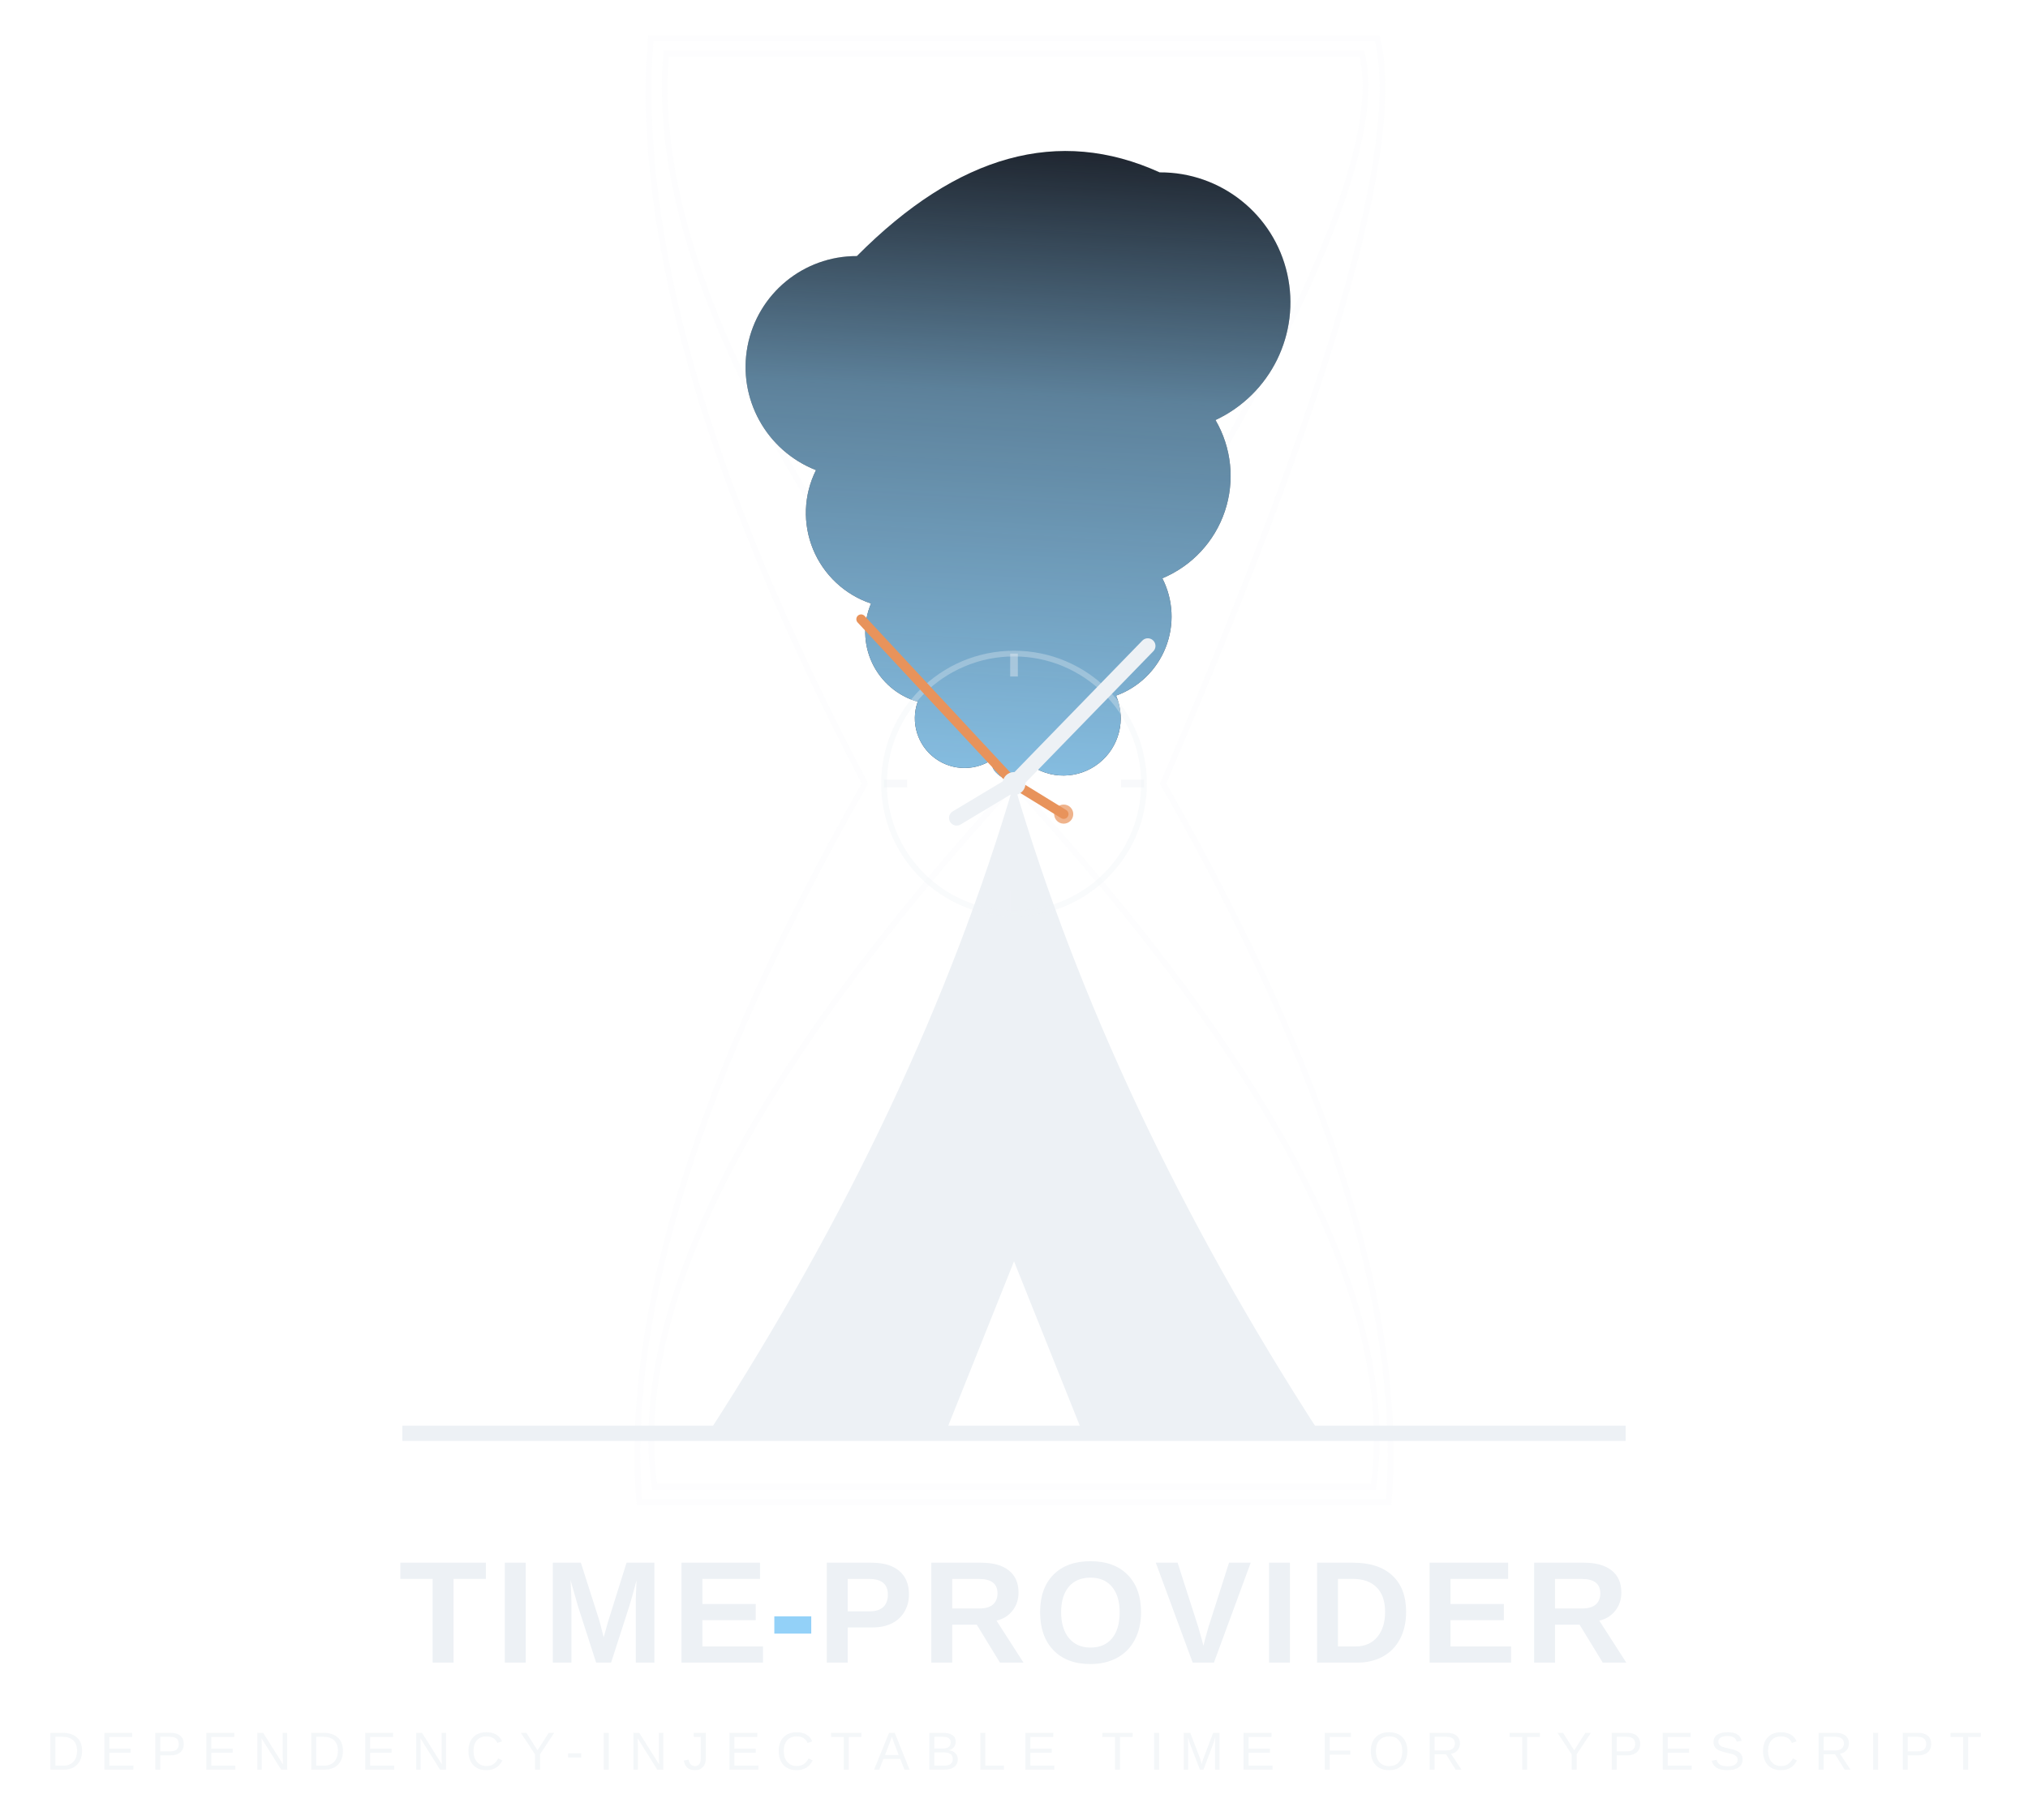
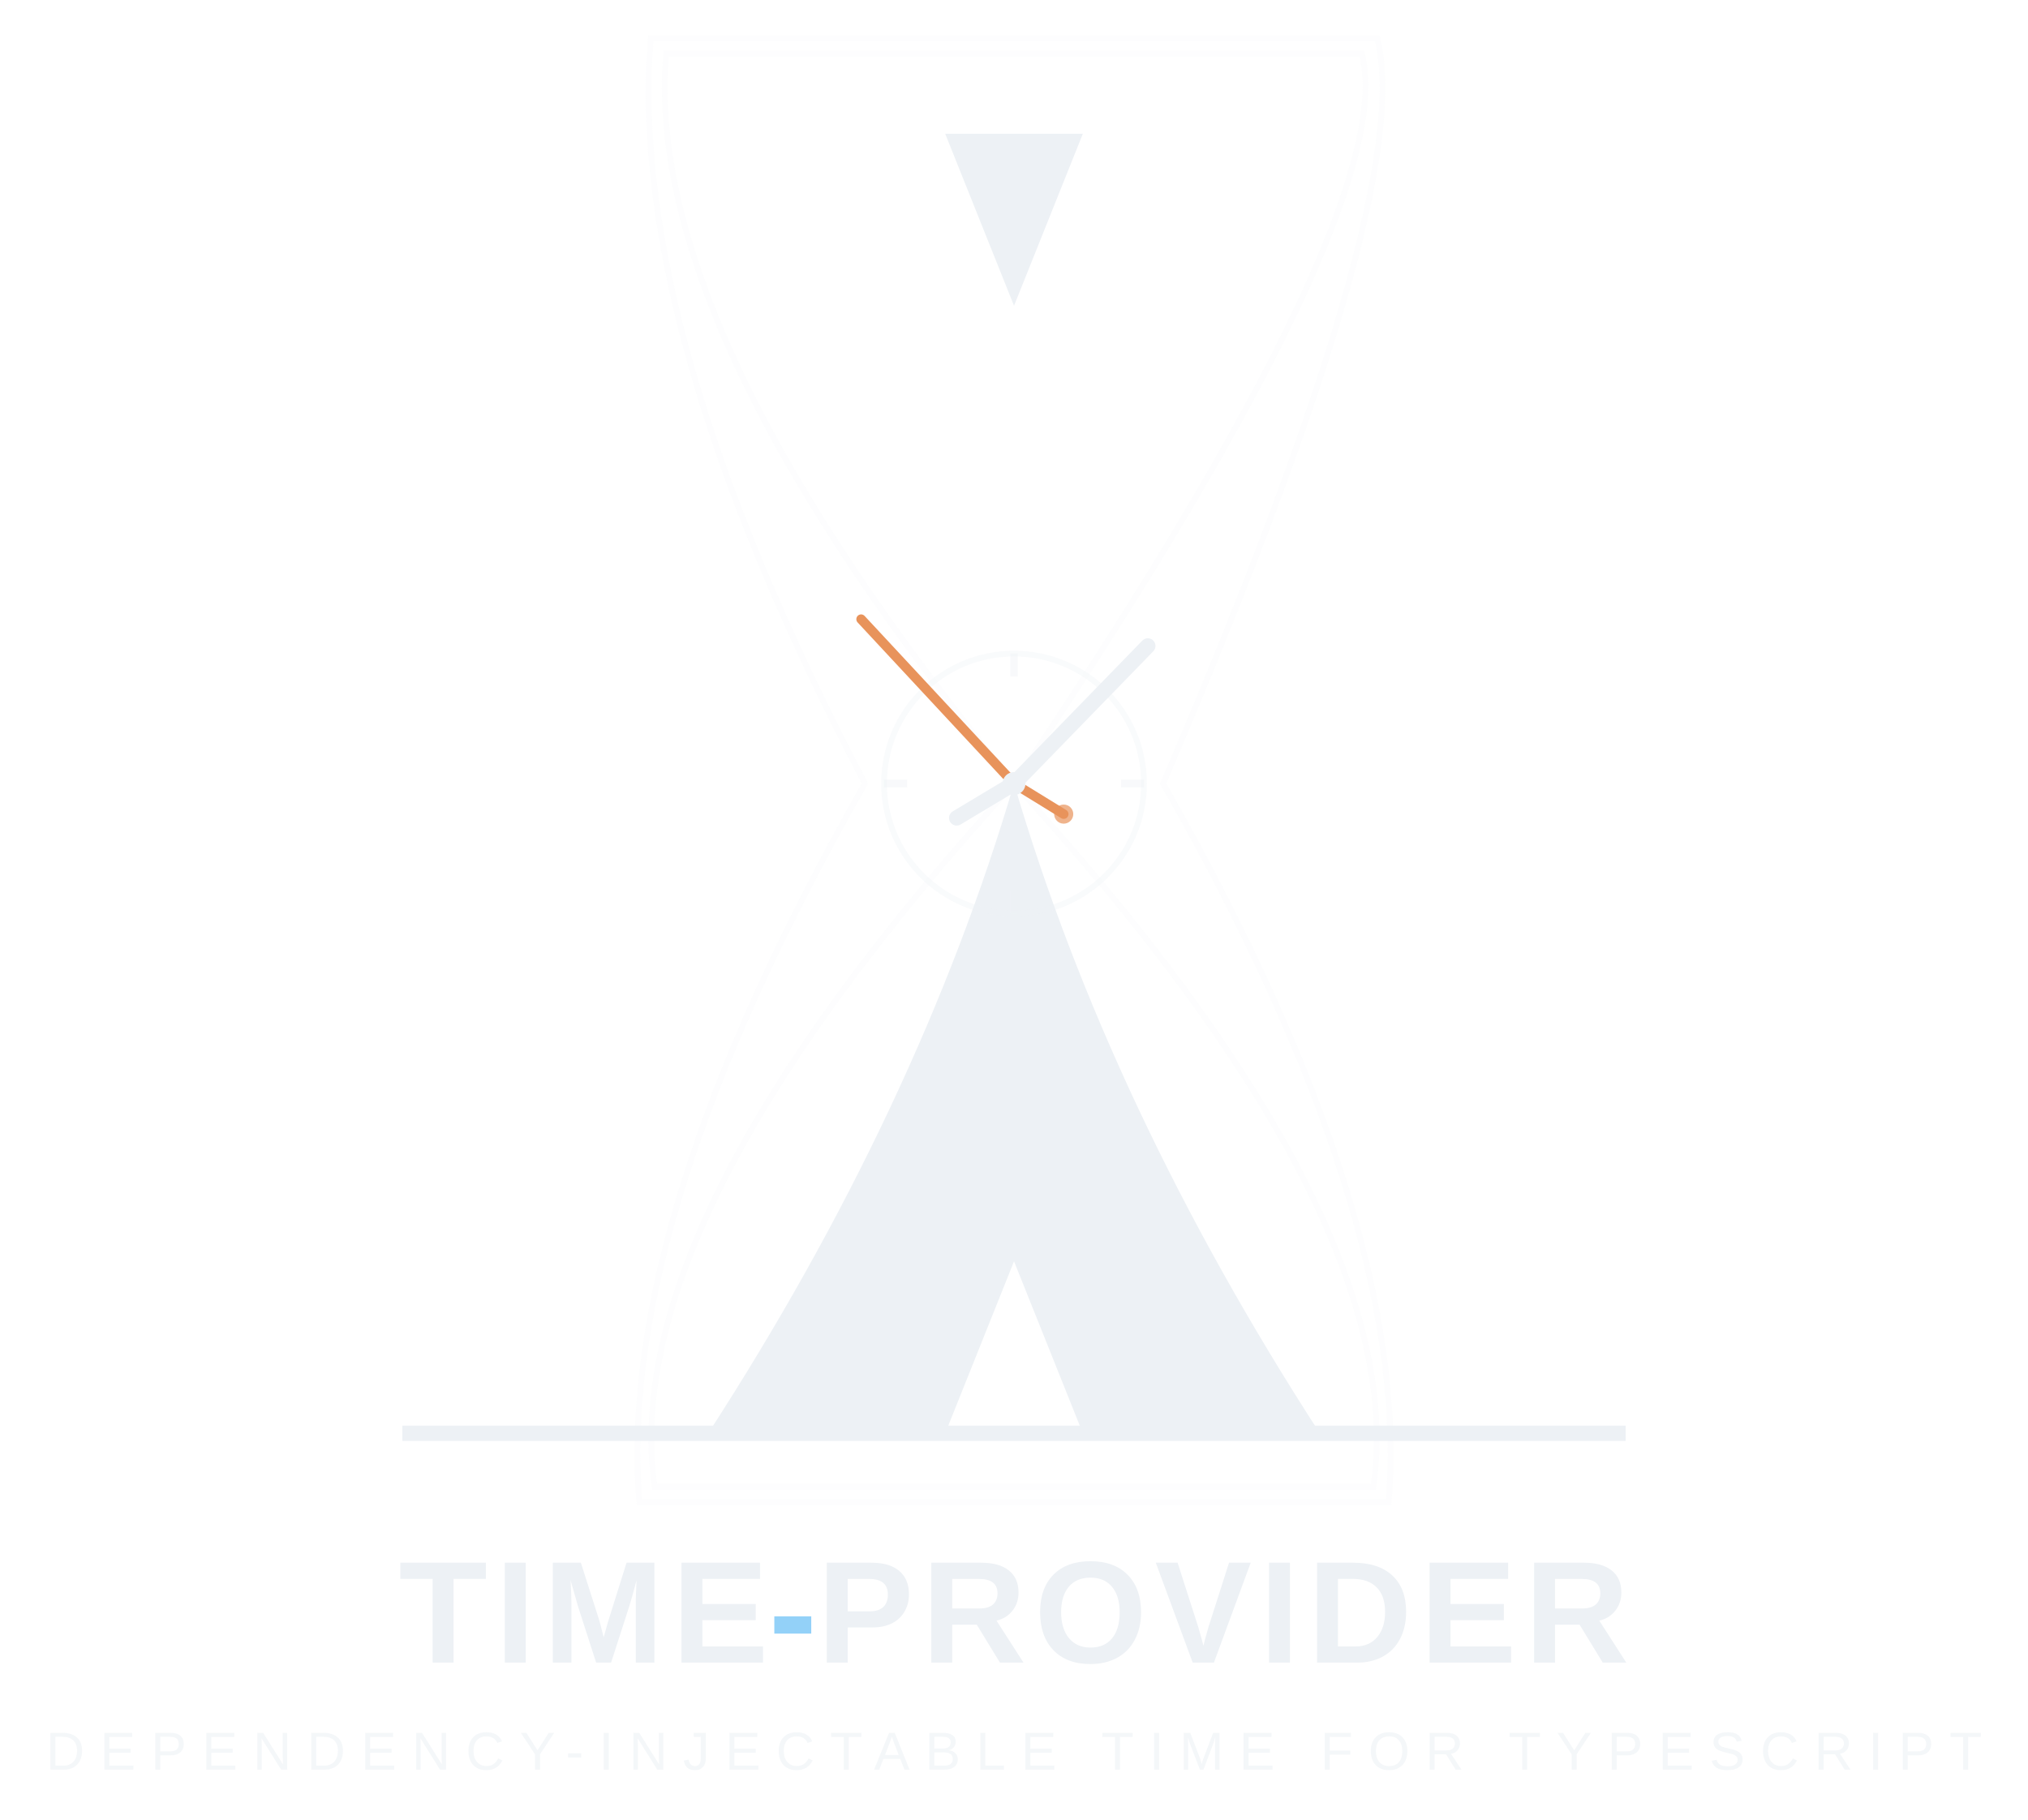
<svg xmlns="http://www.w3.org/2000/svg" width="530.5" height="476" viewBox="-15.23 55 530.45 476">
  <defs>
-     <linearGradient id="smokeFade" gradientUnits="userSpaceOnUse" x1="250" y1="262" x2="260" y2="90">
-       <stop offset="0%" stop-color="#93D1F8" stop-opacity="0.9" />
-       <stop offset="60%" stop-color="#93D1F8" stop-opacity="0.55" />
-       <stop offset="100%" stop-color="#93D1F8" stop-opacity="0" />
-     </linearGradient>
    <style>
      .teepee { fill: #EDF1F5; }
-       .smoke { fill: url(#smokeFade); }
-       .smoke-wisp { fill: none; stroke: #E8935B; stroke-width: 3; stroke-linecap: round; }
-       .side-wisp { fill: none; stroke: #E8935B; stroke-width: 2; stroke-linecap: round; opacity: 0.18; }
      .clock-face { fill: none; stroke: #EDF1F5; stroke-width: 1.5; opacity: 0.32; }
      .hourglass-outline { fill: none; stroke: #EDF1F5; stroke-width: 1.5; opacity: 0.14; }
      .clock-tick { stroke: #EDF1F5; stroke-width: 2; opacity: 0.4; }
      .hand-minute { stroke: #EDF1F5; stroke-width: 4; stroke-linecap: round; }
      .hand-second { stroke: #E8935B; stroke-width: 2.5; stroke-linecap: round; }
      .wordmark { font-family: 'Helvetica Neue', Arial, sans-serif; fill: #EDF1F5; }
      .ground-line { stroke: #EDF1F5; stroke-width: 4; }
-       .backing { fill: #1B2029; }
      .center-dot { fill: #EDF1F5; }
    </style>
  </defs>
  <path class="hourglass-outline" d="M 155.0 65.0                                        Q 148.8 141.5 211.0 260.0                                        Q 146.0 374.0 152.0 448.0                                        L 348.0 448.0                                        Q 354.0 374.0 289.0 260.0                                        Q 355.3 105.5 345.0 65.0                                        Z" />
  <path class="hourglass-outline" d="M 159.0 69.0                                        Q 152.8 141.5 250.0 260.0                                        Q 146.0 374.0 156.0 444.0                                        L 344.0 444.0                                        Q 354.0 374.0 250.0 260.0                                        Q 351.3 109.5 341.0 69.0                                        Z" />
  <line class="ground-line" x1="90" y1="430" x2="410" y2="430" />
  <path class="teepee" fill-rule="evenodd" d="M 170 430                           Q 225 345 250 260                           Q 275 345 330 430                           Z                           M 232 430 L 250 385 L 268 430 Z" />
-   <path class="backing" d="M 250.0 260.0 Q 242.4 256.7 244.9 253.3 A 13.0 13.0 0 0 1 224.8 238.6 A 19.0 19.0 0 0 1 212.6 212.9 A 25.0 25.0 0 0 1 198.2 178.0 A 29.0 29.0 0 0 1 208.9 122.0 Q 248.5 82.1 288.1 100.1 A 34.0 34.0 0 0 1 302.7 164.9 A 29.0 29.0 0 0 1 288.8 206.3 A 22.0 22.0 0 0 1 276.7 237.0 A 15.0 15.0 0 0 1 253.9 254.9 Q 256.9 257.5 250.0 260.0 Z" />
-   <path class="smoke" d="M 250.0 260.0 Q 242.4 256.7 244.9 253.3 A 13.0 13.0 0 0 1 224.8 238.6 A 19.0 19.0 0 0 1 212.6 212.9 A 25.0 25.0 0 0 1 198.2 178.0 A 29.0 29.0 0 0 1 208.9 122.0 Q 248.5 82.1 288.1 100.1 A 34.0 34.0 0 0 1 302.7 164.9 A 29.0 29.0 0 0 1 288.8 206.3 A 22.0 22.0 0 0 1 276.7 237.0 A 15.0 15.0 0 0 1 253.9 254.9 Q 256.9 257.5 250.0 260.0 Z" />
+   <path class="teepee" d="M 232 90 L 250 135 L 268 90 Z" />
  <circle class="clock-face" cx="250" cy="260" r="34" />
  <line class="clock-tick" x1="250" y1="226" x2="250" y2="232" />
  <line class="clock-tick" x1="284" y1="260" x2="278" y2="260" />
  <line class="clock-tick" x1="250" y1="294" x2="250" y2="288" />
  <line class="clock-tick" x1="216" y1="260" x2="222" y2="260" />
  <line class="hand-minute" x1="235" y1="269" x2="250" y2="260" />
  <line class="hand-minute" x1="250" y1="260" x2="285" y2="224" />
  <line class="hand-second" x1="263" y1="268" x2="250" y2="260" />
  <line class="hand-second" x1="250" y1="260" x2="210" y2="217" />
  <circle cx="263" cy="268" r="2.5" fill="#E8935B" opacity="0.7" />
  <circle class="center-dot" cx="250" cy="260" r="3" />
  <text x="250" y="490" text-anchor="middle" class="wordmark" font-size="38" font-weight="600" letter-spacing="2">
    TIME<tspan fill="#93D1F8">-</tspan>PROVIDER
  </text>
  <text x="250" y="518" text-anchor="middle" class="wordmark" font-size="14" letter-spacing="4" opacity="0.6">
    DEPENDENCY-INJECTABLE TIME FOR TYPESCRIPT
  </text>
</svg>
